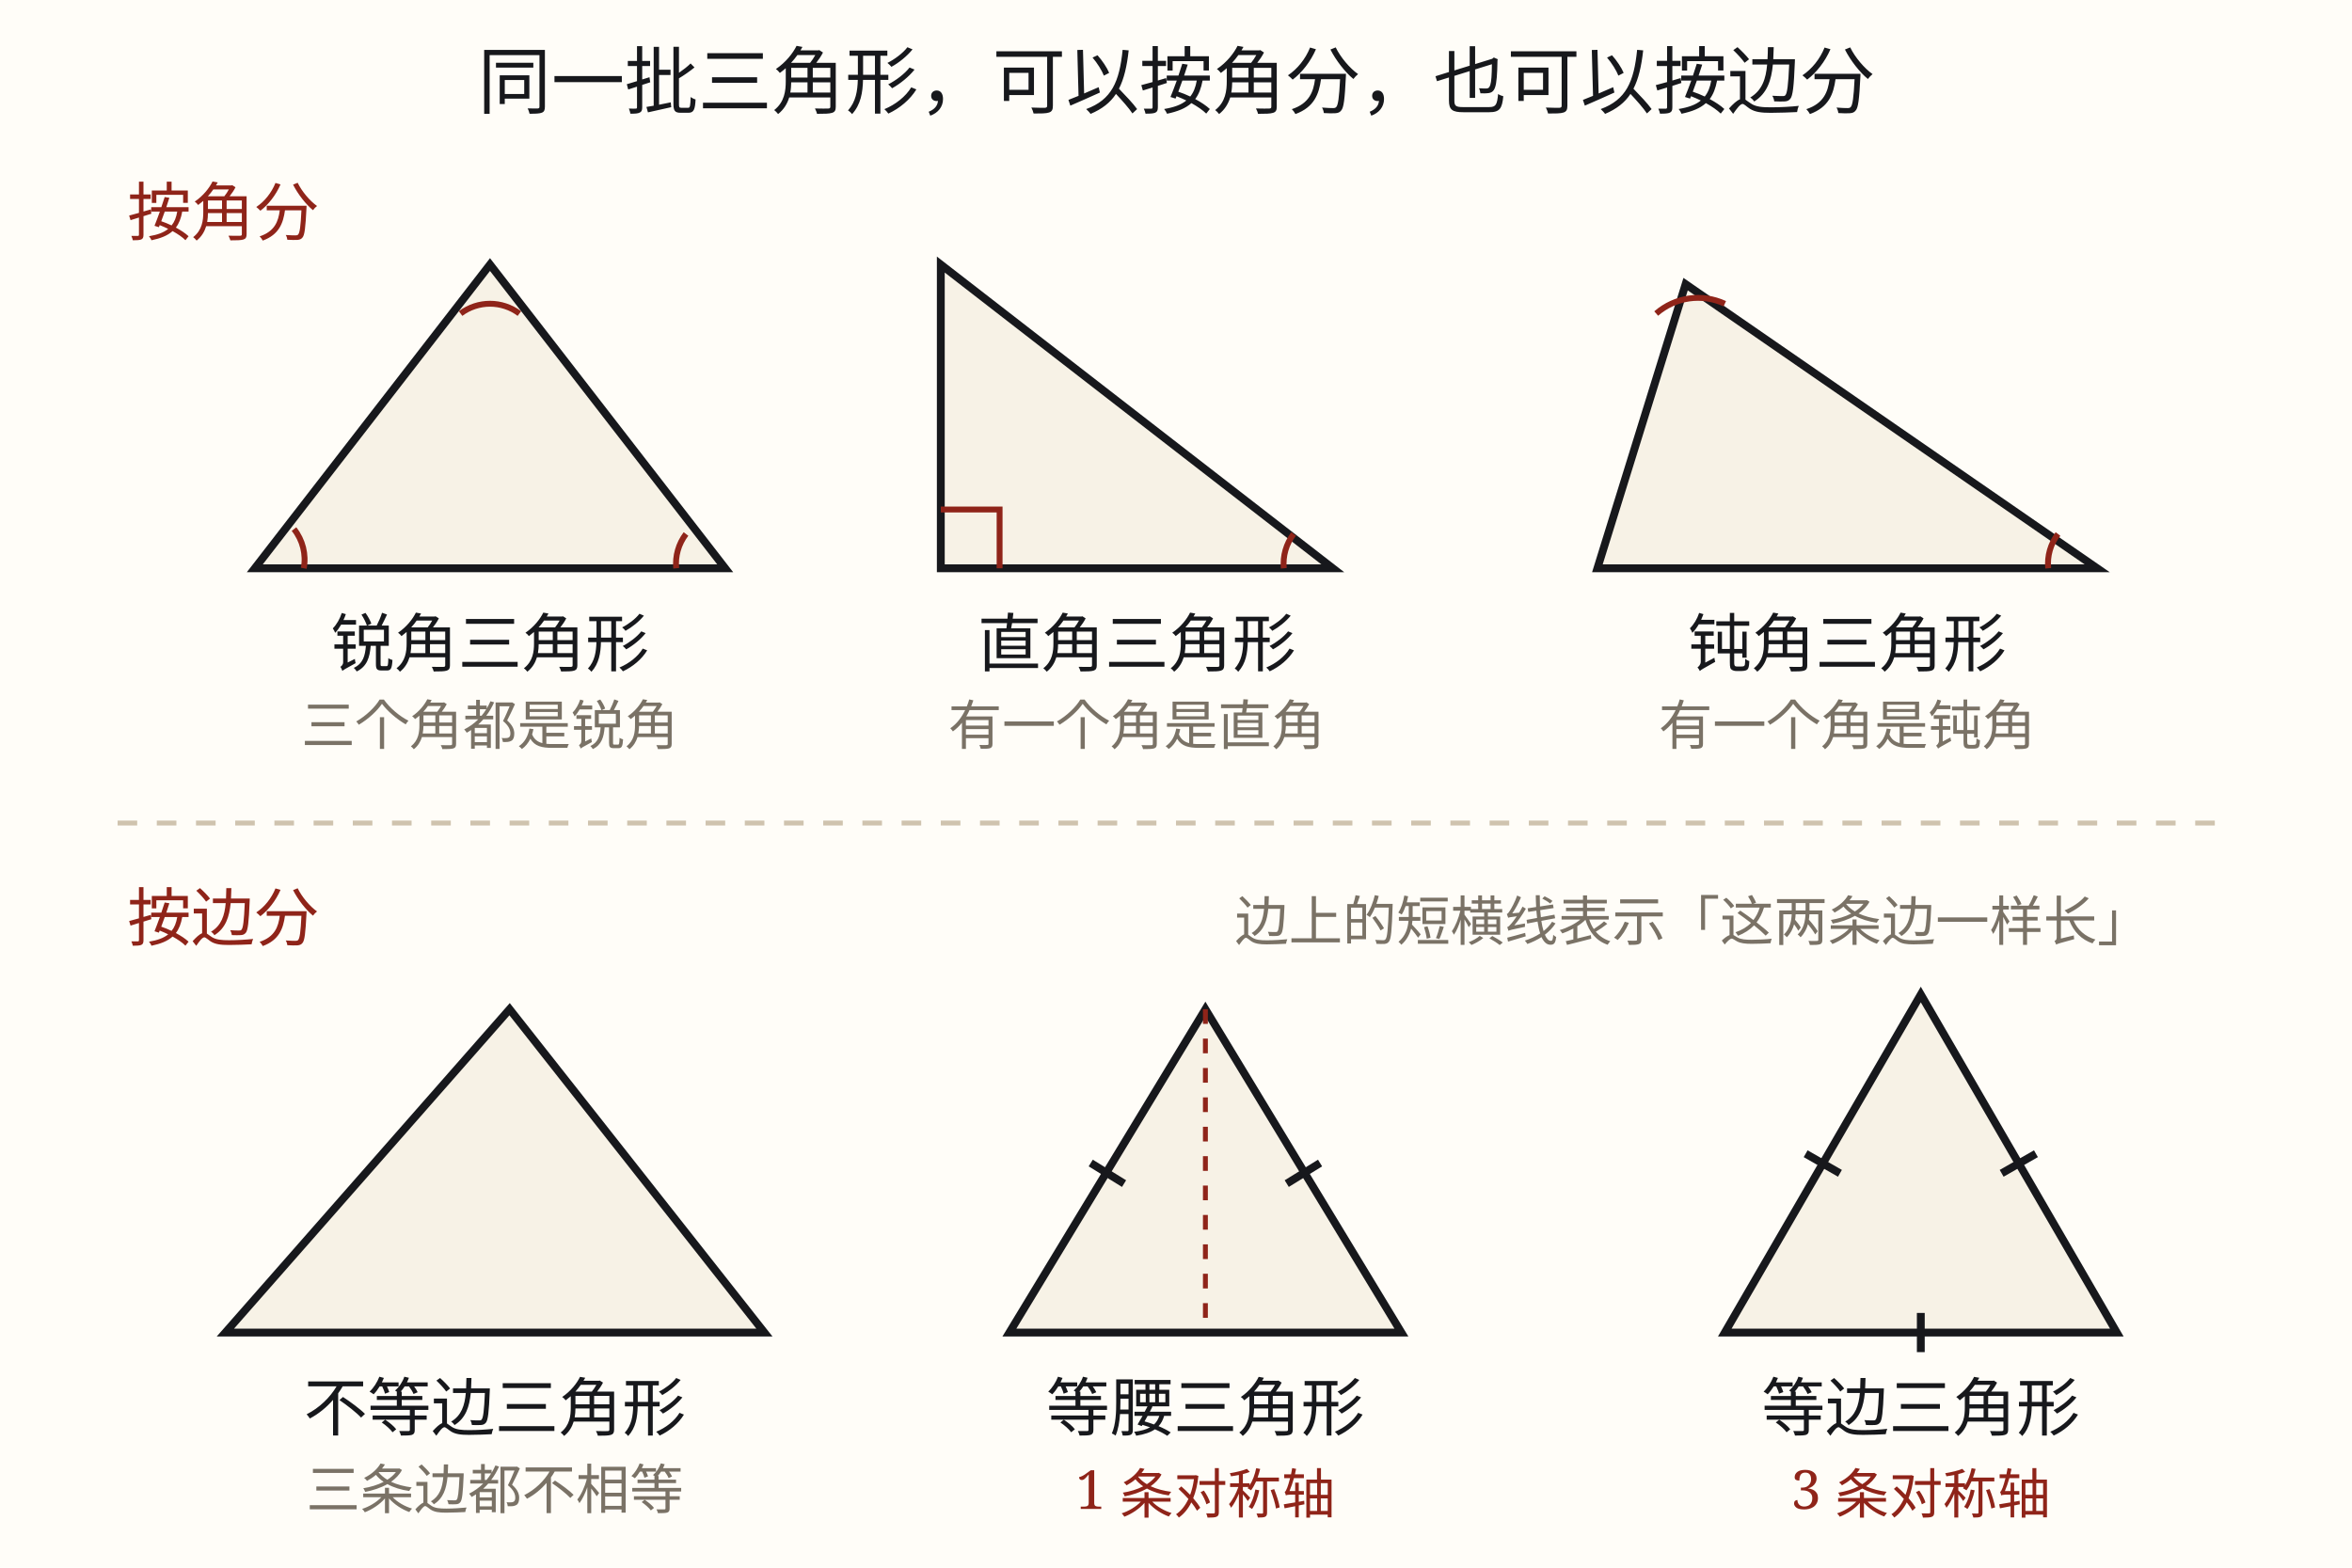
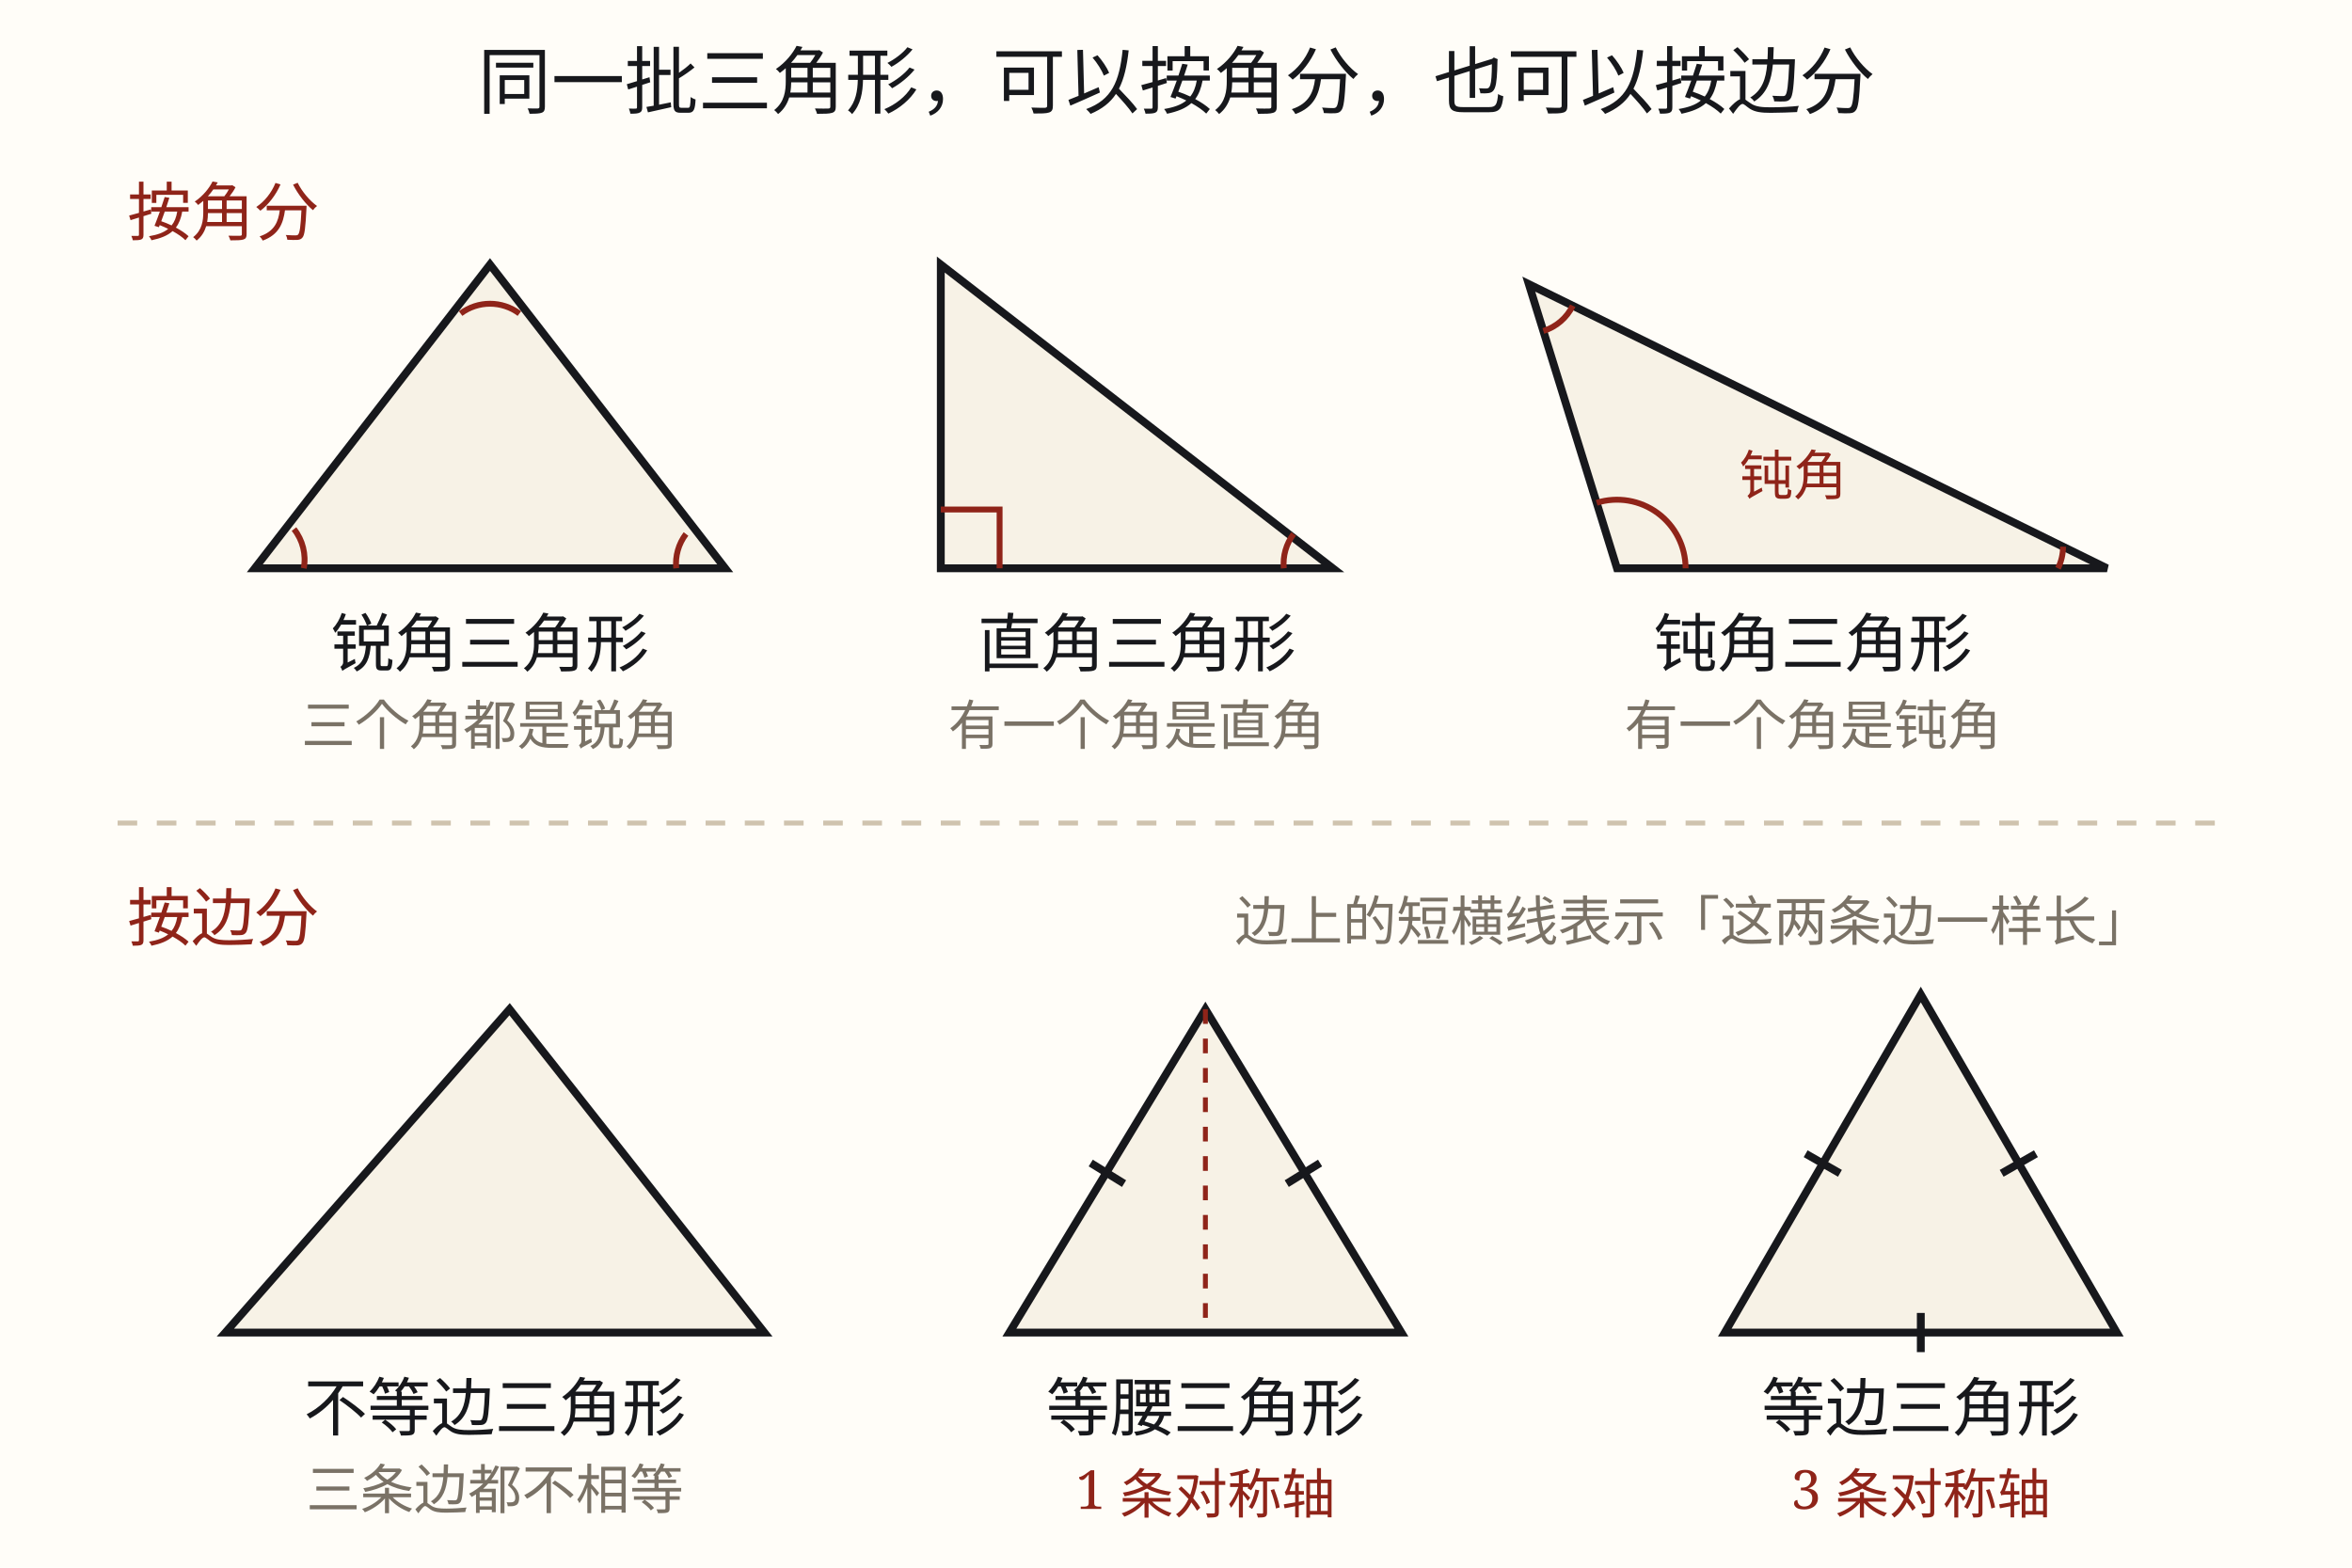
<svg xmlns="http://www.w3.org/2000/svg" width="480" height="320" viewBox="0 0 480 320" role="img">
  <rect x="0" y="0" width="480" height="320" fill="#fffdf8" />
  <text x="240" y="22" text-anchor="middle" font-family="'Noto Serif SC','Songti SC',serif" font-size="15" fill="#17181c">同一批三角形，可以按角分，也可以按边分</text>
  <text x="26" y="48" font-family="'Noto Serif SC',serif" font-size="13" fill="#8f2419">按角分</text>
  <polygon points="52,116 148,116 100,54" fill="#f7f2e6" stroke="#17181c" stroke-width="1.6" />
  <path d="M62,116 A10,10 0 0 0 60,108" fill="none" stroke="#8f2419" stroke-width="1.2" />
  <path d="M138,116 A10,10 0 0 1 140,109" fill="none" stroke="#8f2419" stroke-width="1.2" />
  <path d="M94,64 A10,10 0 0 1 106,64" fill="none" stroke="#8f2419" stroke-width="1.2" />
  <text x="100" y="136" text-anchor="middle" font-family="'Noto Serif SC',serif" font-size="13" fill="#17181c">锐角三角形</text>
  <text x="100" y="152" text-anchor="middle" font-family="'Noto Serif SC',serif" font-size="11" fill="#7a7266">三个角都是锐角</text>
  <polygon points="192,116 272,116 192,54" fill="#f7f2e6" stroke="#17181c" stroke-width="1.6" />
  <path d="M192,104 L204,104 L204,116" fill="none" stroke="#8f2419" stroke-width="1.2" />
  <path d="M262,116 A10,10 0 0 1 264,109" fill="none" stroke="#8f2419" stroke-width="1.2" />
  <text x="232" y="136" text-anchor="middle" font-family="'Noto Serif SC',serif" font-size="13" fill="#17181c">直角三角形</text>
  <text x="232" y="152" text-anchor="middle" font-family="'Noto Serif SC',serif" font-size="11" fill="#7a7266">有一个角是直角</text>
-   <polygon points="326,116 428,116 344,58" fill="#f7f2e6" stroke="#17181c" stroke-width="1.6" />
-   <path d="M338,64 A13,13 0 0 1 352,62" fill="none" stroke="#8f2419" stroke-width="1.2" />
-   <path d="M418,116 A10,10 0 0 1 420,109" fill="none" stroke="#8f2419" stroke-width="1.2" />
-   <text x="377" y="136" text-anchor="middle" font-family="'Noto Serif SC',serif" font-size="13" fill="#17181c">钝角三角形</text>
-   <text x="377" y="152" text-anchor="middle" font-family="'Noto Serif SC',serif" font-size="11" fill="#7a7266">有一个角是钝角</text>
+   <polygon points="312,58 430,116 330,116" fill="#f7f2e6" stroke="#17181c" stroke-width="1.6" />
+   <path d="M325.85,102.63 A14,14 0 0 1 344,116" fill="none" stroke="#8f2419" stroke-width="1.2" />
+   <text x="355" y="101" font-family="'Noto Serif SC',serif" font-size="11" fill="#8f2419">钝角</text>
+   <path d="M320.97,62.41 A10,10 0 0 1 314.97,67.56" fill="none" stroke="#8f2419" stroke-width="1.2" />
+   <path d="M420,116 A10,10 0 0 0 421.03,111.59" fill="none" stroke="#8f2419" stroke-width="1.2" />
+   <text x="370" y="136" text-anchor="middle" font-family="'Noto Serif SC',serif" font-size="13" fill="#17181c">钝角三角形</text>
+   <text x="370" y="152" text-anchor="middle" font-family="'Noto Serif SC',serif" font-size="11" fill="#7a7266">有一个角是钝角</text>
  <line x1="24" y1="168" x2="456" y2="168" stroke="#cfc3ae" stroke-width="1" stroke-dasharray="4 4" />
  <text x="26" y="192" font-family="'Noto Serif SC',serif" font-size="13" fill="#8f2419">按边分</text>
  <polygon points="46,272 156,272 104,206" fill="#f7f2e6" stroke="#17181c" stroke-width="1.6" />
  <text x="101" y="292" text-anchor="middle" font-family="'Noto Serif SC',serif" font-size="13" fill="#17181c">不等边三角形</text>
  <text x="101" y="308" text-anchor="middle" font-family="'Noto Serif SC',serif" font-size="11" fill="#7a7266">三条边都不相等</text>
  <polygon points="206,272 286,272 246,206" fill="#f7f2e6" stroke="#17181c" stroke-width="1.6" />
  <line x1="246" y1="206" x2="246" y2="272" stroke="#8f2419" stroke-width="1" stroke-dasharray="3 3" />
  <line x1="222.6" y1="237.4" x2="229.4" y2="241.6" stroke="#17181c" stroke-width="1.6" />
  <line x1="262.6" y1="241.6" x2="269.4" y2="237.4" stroke="#17181c" stroke-width="1.6" />
  <text x="246" y="292" text-anchor="middle" font-family="'Noto Serif SC',serif" font-size="13" fill="#17181c">等腰三角形</text>
  <text x="246" y="308" text-anchor="middle" font-family="'Noto Serif SC',serif" font-size="11" fill="#8f2419">1 条对称轴</text>
  <polygon points="352,272 432,272 392,203" fill="#f7f2e6" stroke="#17181c" stroke-width="1.6" />
  <line x1="368.5" y1="235.5" x2="375.5" y2="239.5" stroke="#17181c" stroke-width="1.6" />
  <line x1="408.5" y1="239.5" x2="415.5" y2="235.5" stroke="#17181c" stroke-width="1.6" />
  <line x1="392" y1="268" x2="392" y2="276" stroke="#17181c" stroke-width="1.6" />
  <text x="392" y="292" text-anchor="middle" font-family="'Noto Serif SC',serif" font-size="13" fill="#17181c">等边三角形</text>
  <text x="392" y="308" text-anchor="middle" font-family="'Noto Serif SC',serif" font-size="11" fill="#8f2419">3 条对称轴</text>
  <text x="252" y="192" font-family="'Noto Serif SC',serif" font-size="11" fill="#7a7266">边上的短横线表示「这两条边一样长」</text>
</svg>
